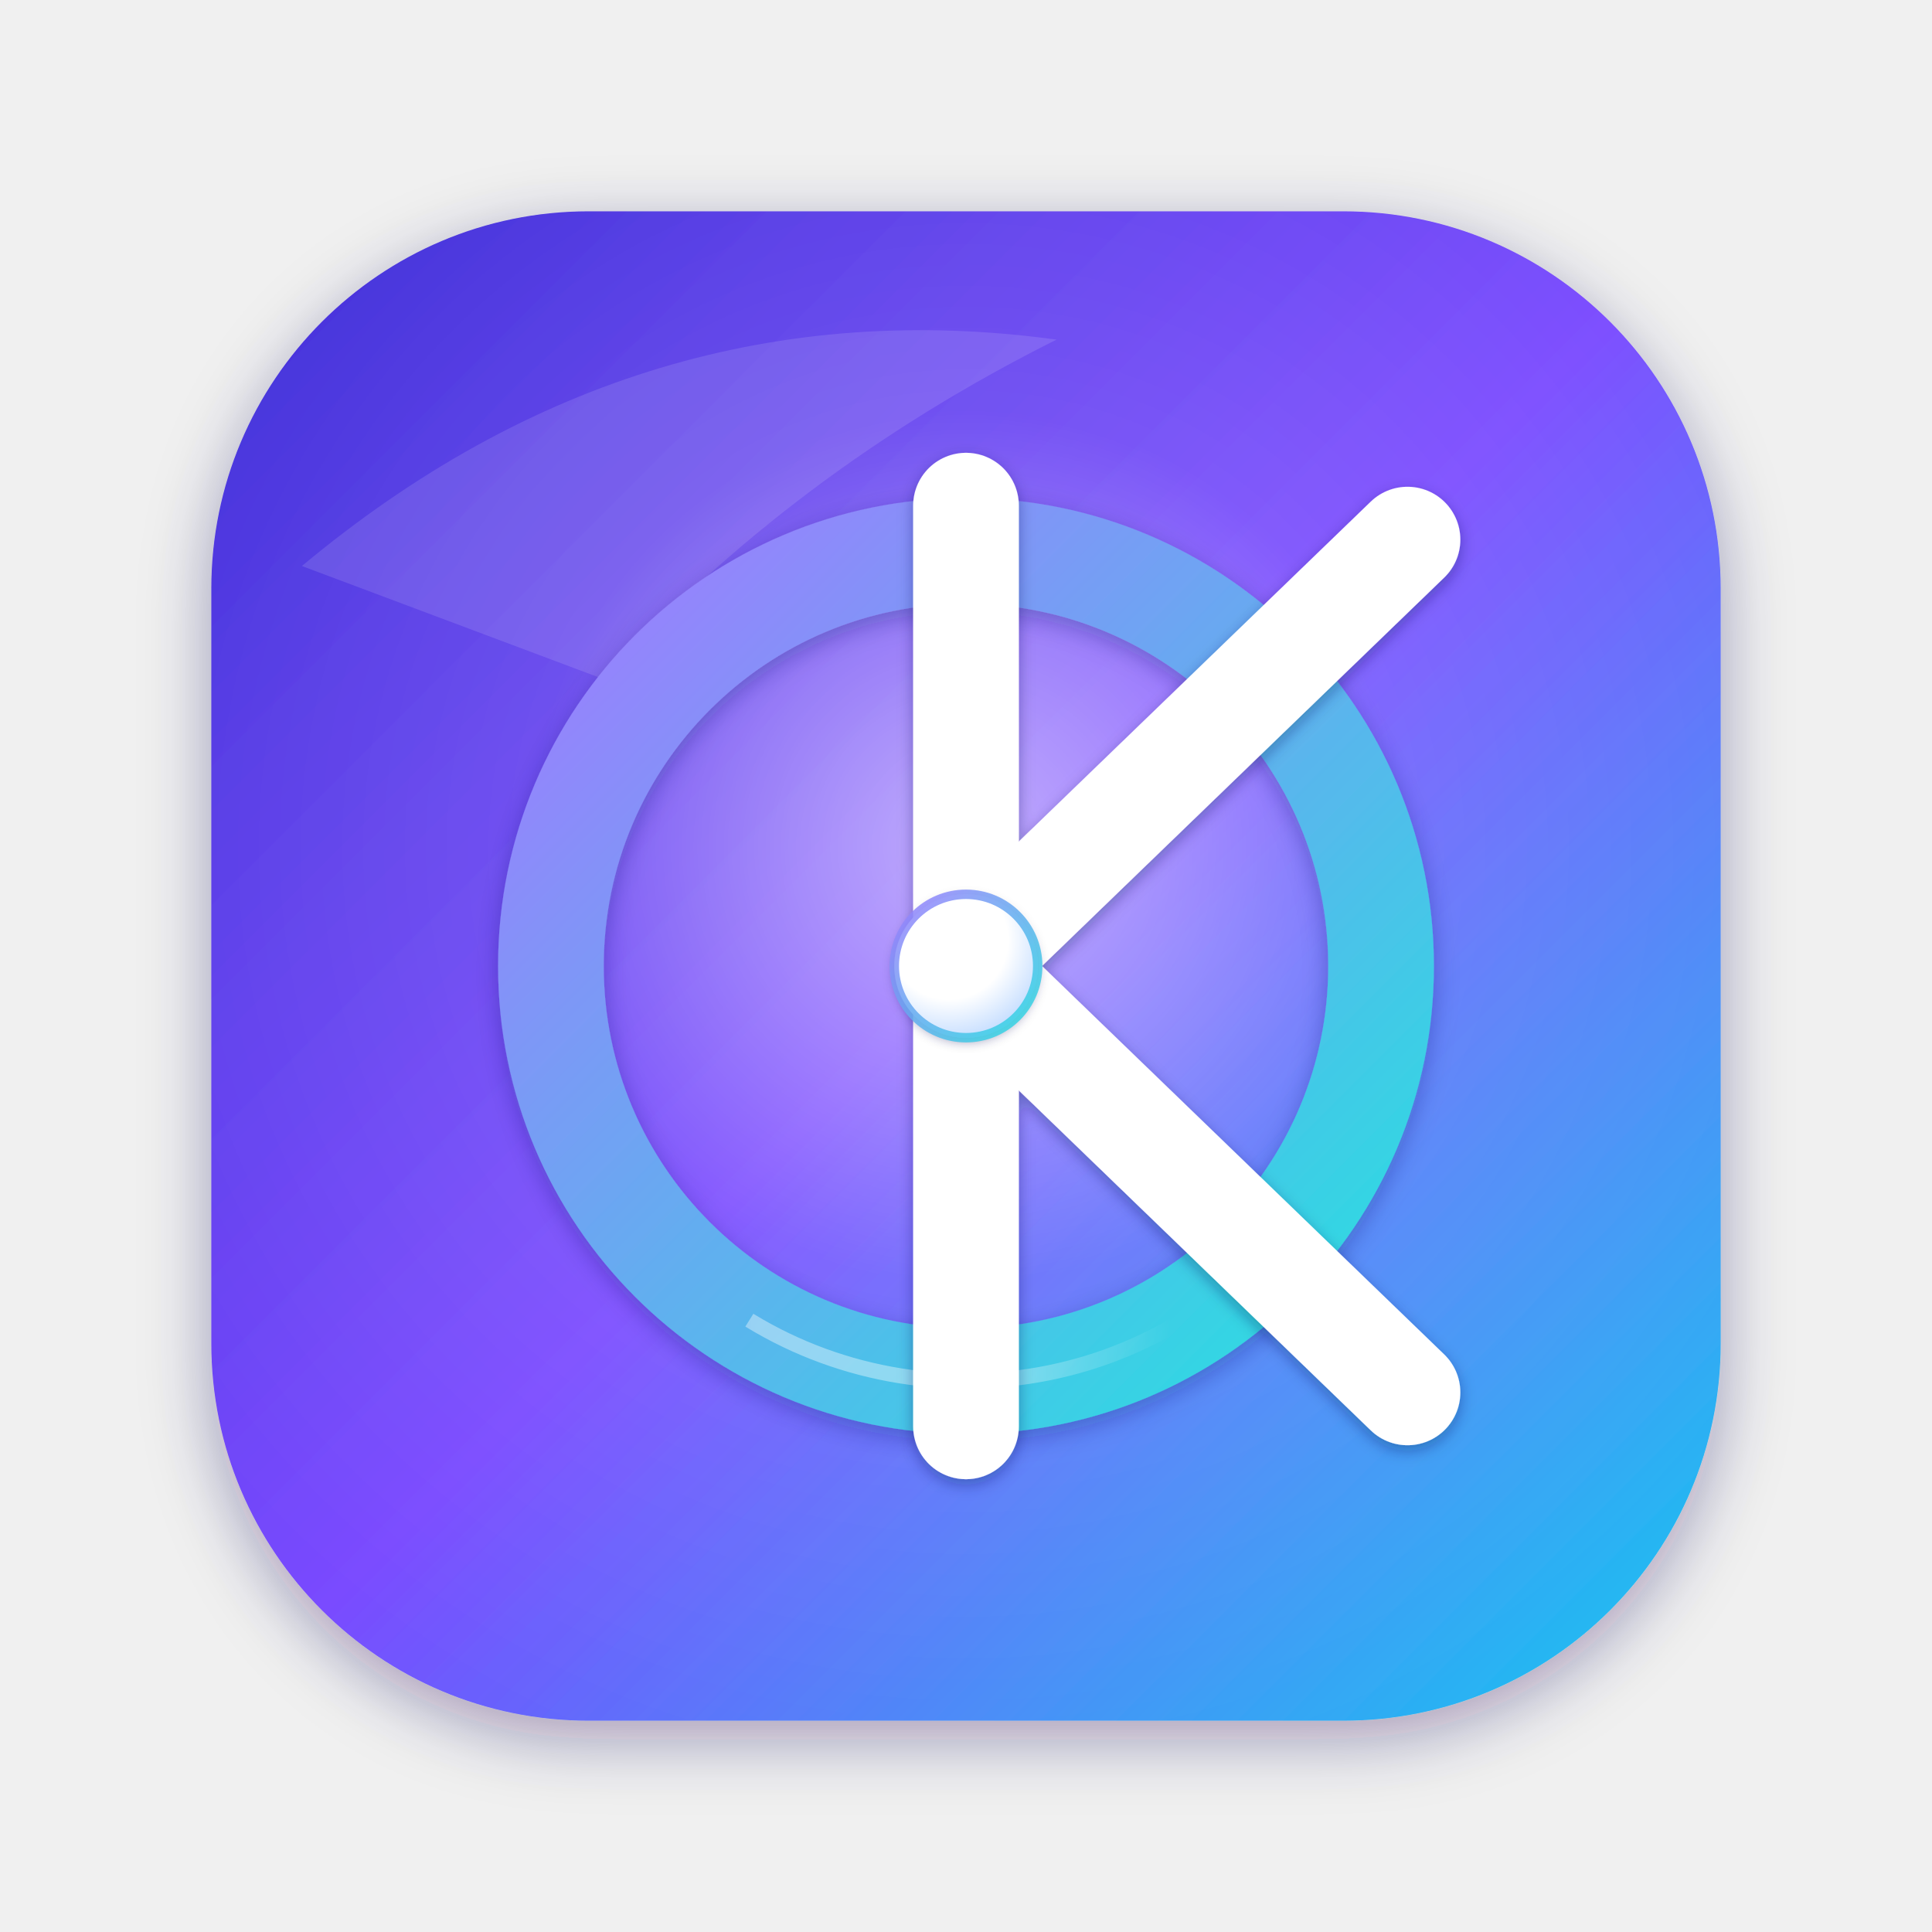
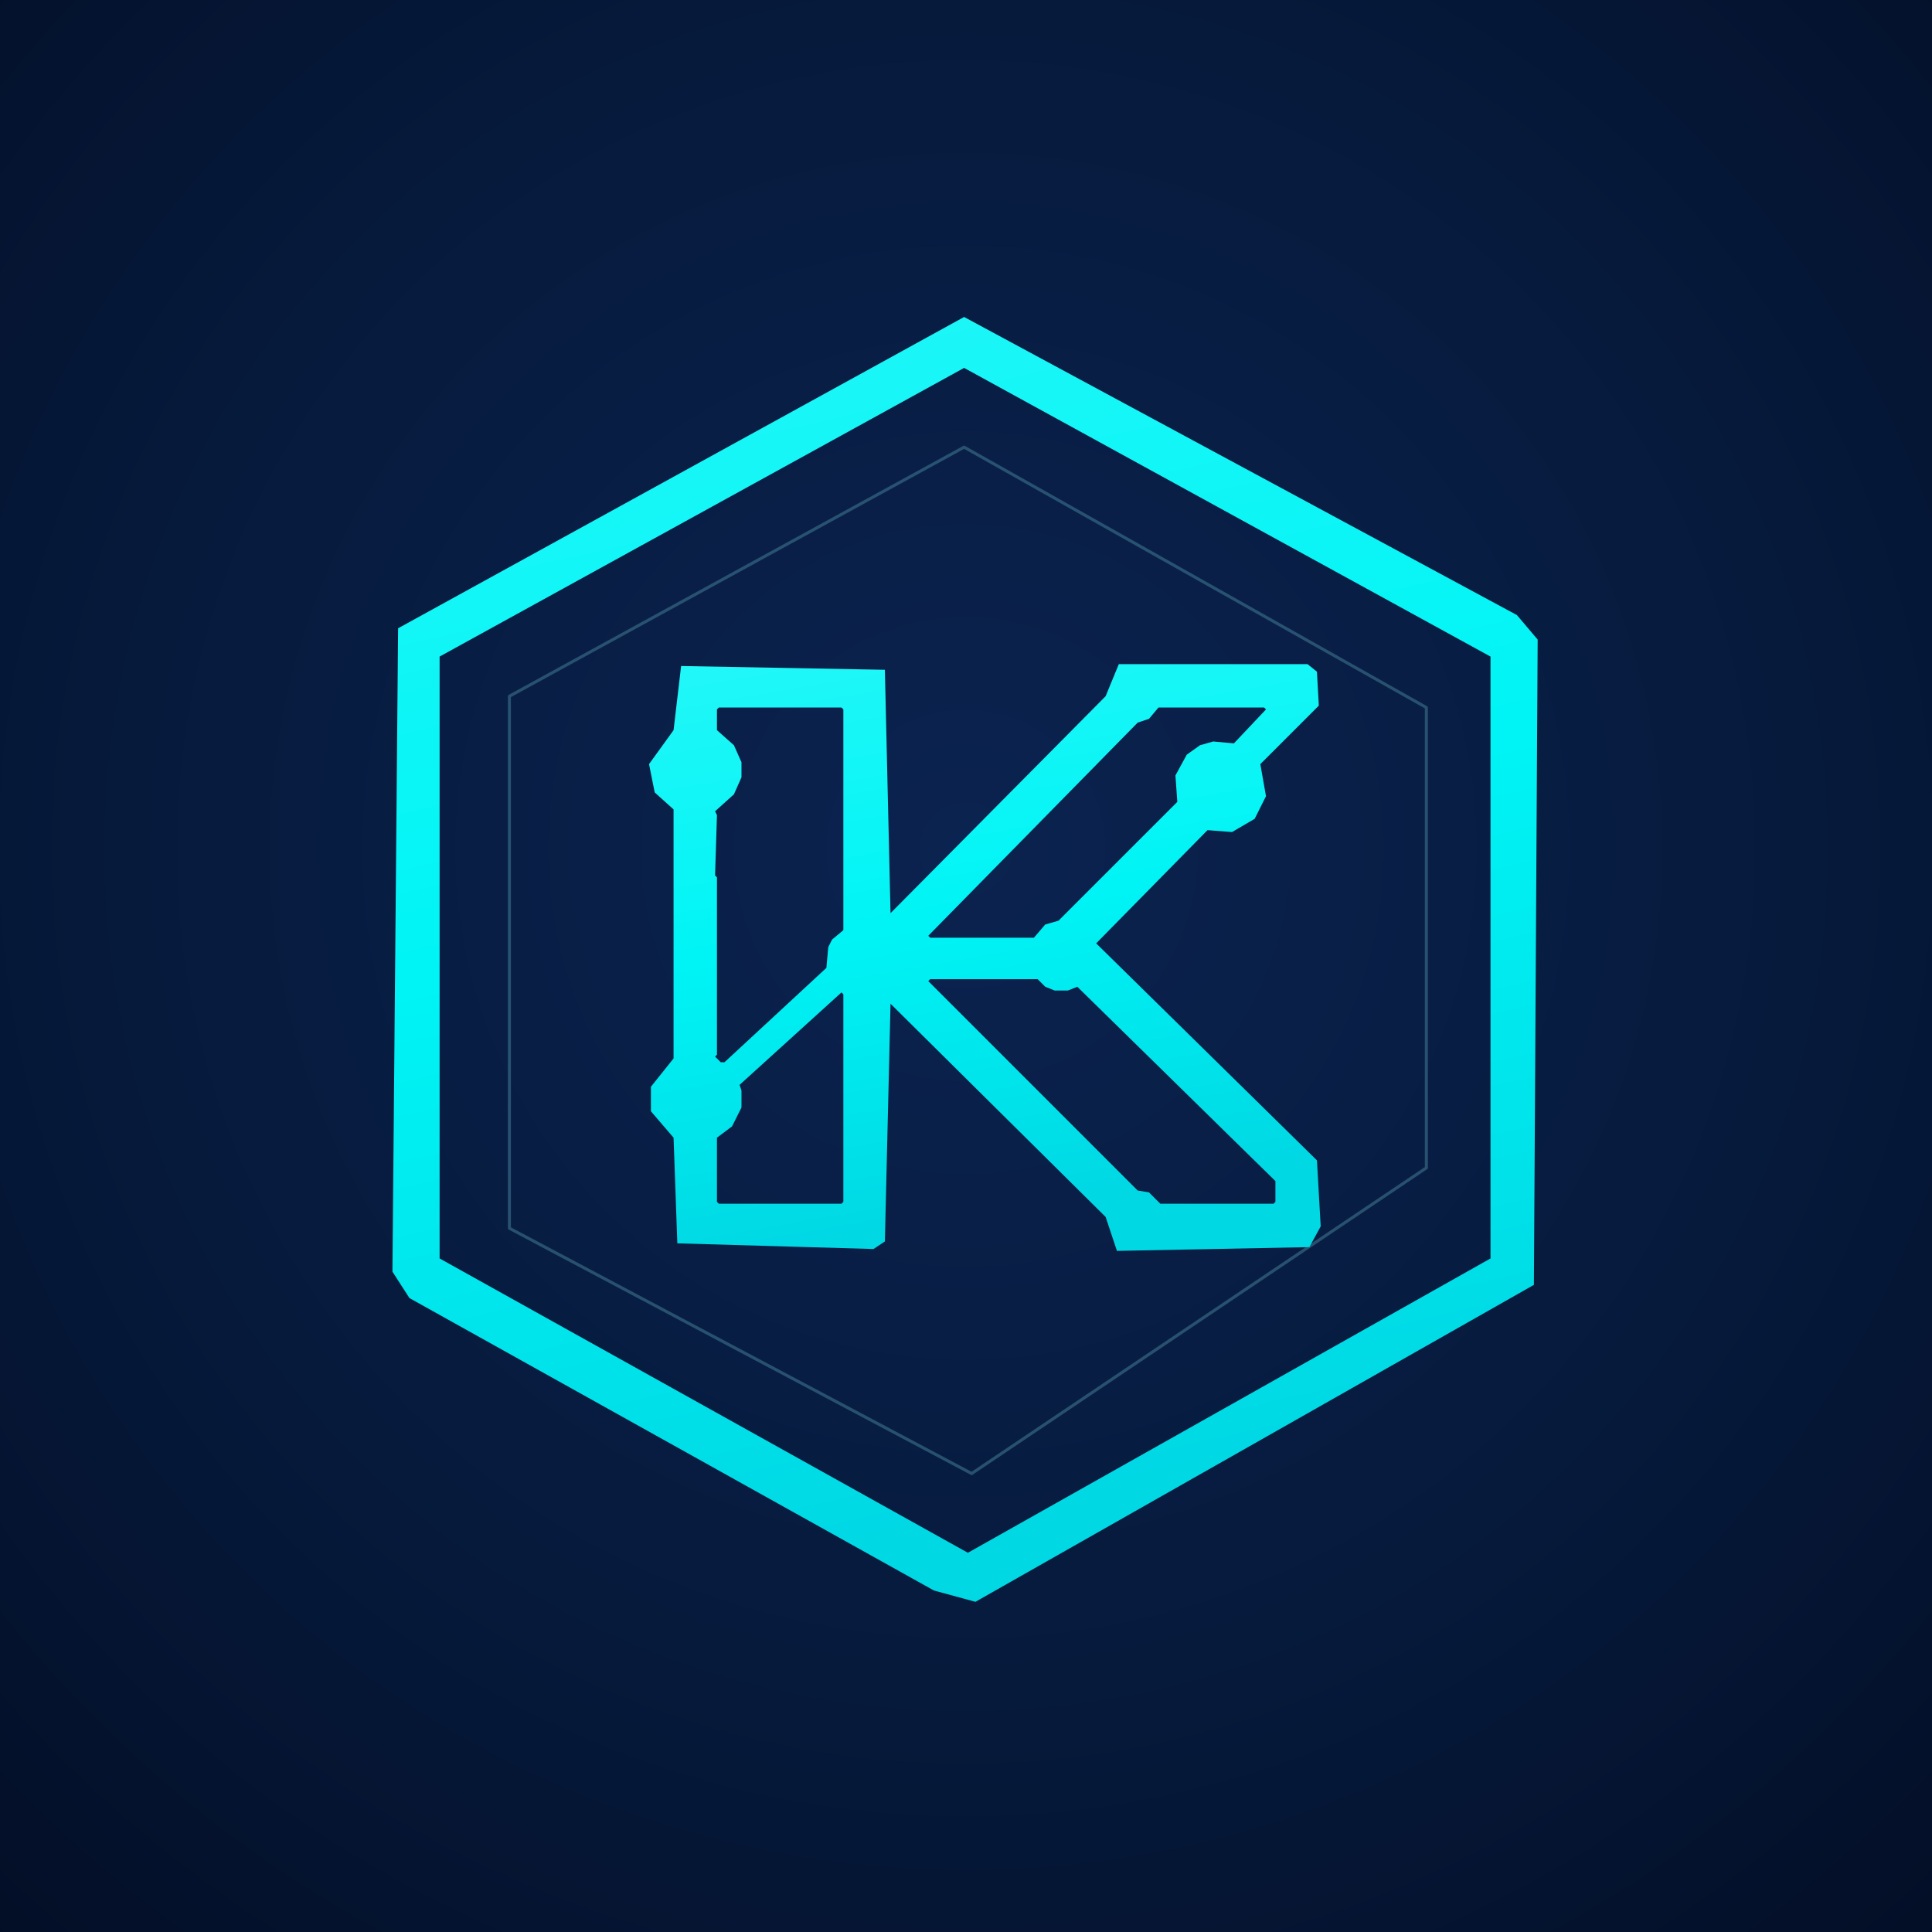
- <svg xmlns="http://www.w3.org/2000/svg" width="1024" height="1024" viewBox="0 0 1024 1024">
+ <svg xmlns="http://www.w3.org/2000/svg" width="1024" height="1024" viewBox="0 0 1024 1024" role="img" aria-label="Kevrai Omni">
  <defs>
-     <linearGradient id="bg" x1="0" y1="0" x2="1" y2="1">
-       <stop offset="0" stop-color="#3B2BD6" />
-       <stop offset="0.5" stop-color="#7A4BFF" />
-       <stop offset="1" stop-color="#18C8F0" />
+     <radialGradient id="bg" cx="0.5" cy="0.44" r="0.78">
+       <stop offset="0" stop-color="#0B2350" />
+       <stop offset="0.55" stop-color="#061A3C" />
+       <stop offset="1" stop-color="#030D24" />
+     </radialGradient>
+     <linearGradient id="accent" x1="0" y1="0" x2="0.2" y2="1">
+       <stop offset="0" stop-color="#22F7F8" />
+       <stop offset="0.5" stop-color="#00F4F5" />
+       <stop offset="1" stop-color="#00D8E4" />
    </linearGradient>
-     <linearGradient id="ring" x1="0" y1="0" x2="1" y2="1">
-       <stop offset="0" stop-color="#9F7BFF" />
-       <stop offset="1" stop-color="#27E0E0" />
-     </linearGradient>
-     <linearGradient id="kStroke" x1="0" y1="0" x2="0" y2="1">
-       <stop offset="0" stop-color="#FFFFFF" />
-       <stop offset="1" stop-color="#DCE8FF" />
-     </linearGradient>
-     <radialGradient id="glow" cx="0.5" cy="0.42" r="0.65">
-       <stop offset="0" stop-color="#FFFFFF" stop-opacity="0.55" />
-       <stop offset="0.45" stop-color="#FFFFFF" stop-opacity="0.10" />
-       <stop offset="1" stop-color="#FFFFFF" stop-opacity="0" />
-     </radialGradient>
-     <radialGradient id="hub" cx="0.38" cy="0.32" r="0.75">
-       <stop offset="0" stop-color="#FFFFFF" />
-       <stop offset="0.55" stop-color="#FFFFFF" />
-       <stop offset="1" stop-color="#BCD8FF" />
-     </radialGradient>
-     <linearGradient id="ringHi" x1="0" y1="0" x2="1" y2="1">
-       <stop offset="0" stop-color="#FFFFFF" stop-opacity="0" />
-       <stop offset="0.35" stop-color="#FFFFFF" stop-opacity="0.55" />
-       <stop offset="0.55" stop-color="#FFFFFF" stop-opacity="0.55" />
-       <stop offset="0.7" stop-color="#FFFFFF" stop-opacity="0" />
-     </linearGradient>
-     <filter id="soft" x="-20%" y="-20%" width="140%" height="140%">
-       <feDropShadow dx="0" dy="10" stdDeviation="18" flood-color="#1A0B57" flood-opacity="0.35" />
-     </filter>
-     <filter id="ringShadow" x="-20%" y="-20%" width="140%" height="140%">
-       <feDropShadow dx="0" dy="4" stdDeviation="6" flood-color="#0A1F66" flood-opacity="0.30" />
-     </filter>
-     <filter id="kShadow" x="-20%" y="-20%" width="140%" height="140%">
-       <feDropShadow dx="0" dy="3" stdDeviation="4" flood-color="#0F1456" flood-opacity="0.35" />
-     </filter>
-     <filter id="hubShadow" x="-50%" y="-50%" width="200%" height="200%">
-       <feDropShadow dx="0" dy="2" stdDeviation="3" flood-color="#0F1456" flood-opacity="0.40" />
-     </filter>
  </defs>
-   <rect x="112" y="112" width="800" height="800" rx="200" ry="200" fill="url(#bg)" filter="url(#soft)" />
-   <rect x="112" y="112" width="800" height="800" rx="200" ry="200" fill="url(#glow)" />
-   <path d="M160 300 Q340 150 560 180 Q420 250 320 360 Z" fill="#FFFFFF" opacity="0.12" />
-   <circle cx="512" cy="512" r="220" fill="none" stroke="url(#ring)" stroke-width="56" filter="url(#ringShadow)" />
-   <circle cx="512" cy="512" r="220" fill="none" stroke="url(#ringHi)" stroke-width="8" stroke-opacity="0.7" stroke-dasharray="260 1220" stroke-dashoffset="-360" transform="rotate(-40 512 512)" />
-   <g stroke="#FFFFFF" stroke-width="56" stroke-linecap="round" stroke-linejoin="round" fill="none" filter="url(#kShadow)">
-     <line x1="512" y1="268" x2="512" y2="756" />
-     <line x1="512" y1="512" x2="746" y2="286" />
-     <line x1="512" y1="512" x2="746" y2="738" />
+   <rect width="1024" height="1024" fill="url(#bg)" />
+   <path d="M511 237 L756 375 L756 619 L515 781 L270 651 L270 369 Z" fill="none" stroke="#2E5A78" stroke-width="1.6" stroke-linejoin="round" opacity="0.85" />
+   <g fill="url(#accent)" fill-rule="evenodd">
+     <path d="M511 168 L211 333 L208 674 L217 688 L495 843 L517 849 L813 681 L815 339 L804 326 ZM511 195 L790 348 L790 667 L513 823 L233 667 L233 348 Z" />
+     <path d="M698 356 L693 352 L593 352 L586 369 L472 484 L469 355 L361 353 L357 387 L344 405 L347 420 L357 429 L357 561 L345 576 L345 589 L357 603 L359 659 L463 662 L469 658 L472 532 L586 645 L592 663 L694 661 L700 650 L698 615 L581 500 L640 440 L653 441 L665 434 L671 422 L668 405 L699 374 ZM446 526 L447 527 L447 637 L446 638 L381 638 L380 637 L380 603 L388 597 L393 587 L393 578 L392 575 ZM492 520 L493 519 L550 519 L554 523 L559 525 L566 525 L571 523 L676 626 L676 637 L675 638 L615 638 L609 632 L603 631 ZM671 376 L654 394 L643 393 L636 395 L629 400 L623 411 L624 425 L561 488 L554 490 L548 497 L493 497 L492 496 L603 383 L609 381 L614 375 L670 375 ZM446 375 L447 376 L447 493 L441 498 L439 502 L438 513 L384 563 L382 563 L379 560 L380 559 L380 465 L379 464 L380 432 L379 430 L389 421 L393 412 L393 404 L389 395 L380 387 L380 376 L381 375 Z" />
  </g>
-   <circle cx="512" cy="512" r="38" fill="url(#hub)" filter="url(#hubShadow)" />
-   <circle cx="512" cy="512" r="38" fill="none" stroke="url(#ring)" stroke-width="5" opacity="0.85" />
-   <circle cx="512" cy="512" r="13" fill="#FFFFFF" opacity="0.95" />
</svg>
